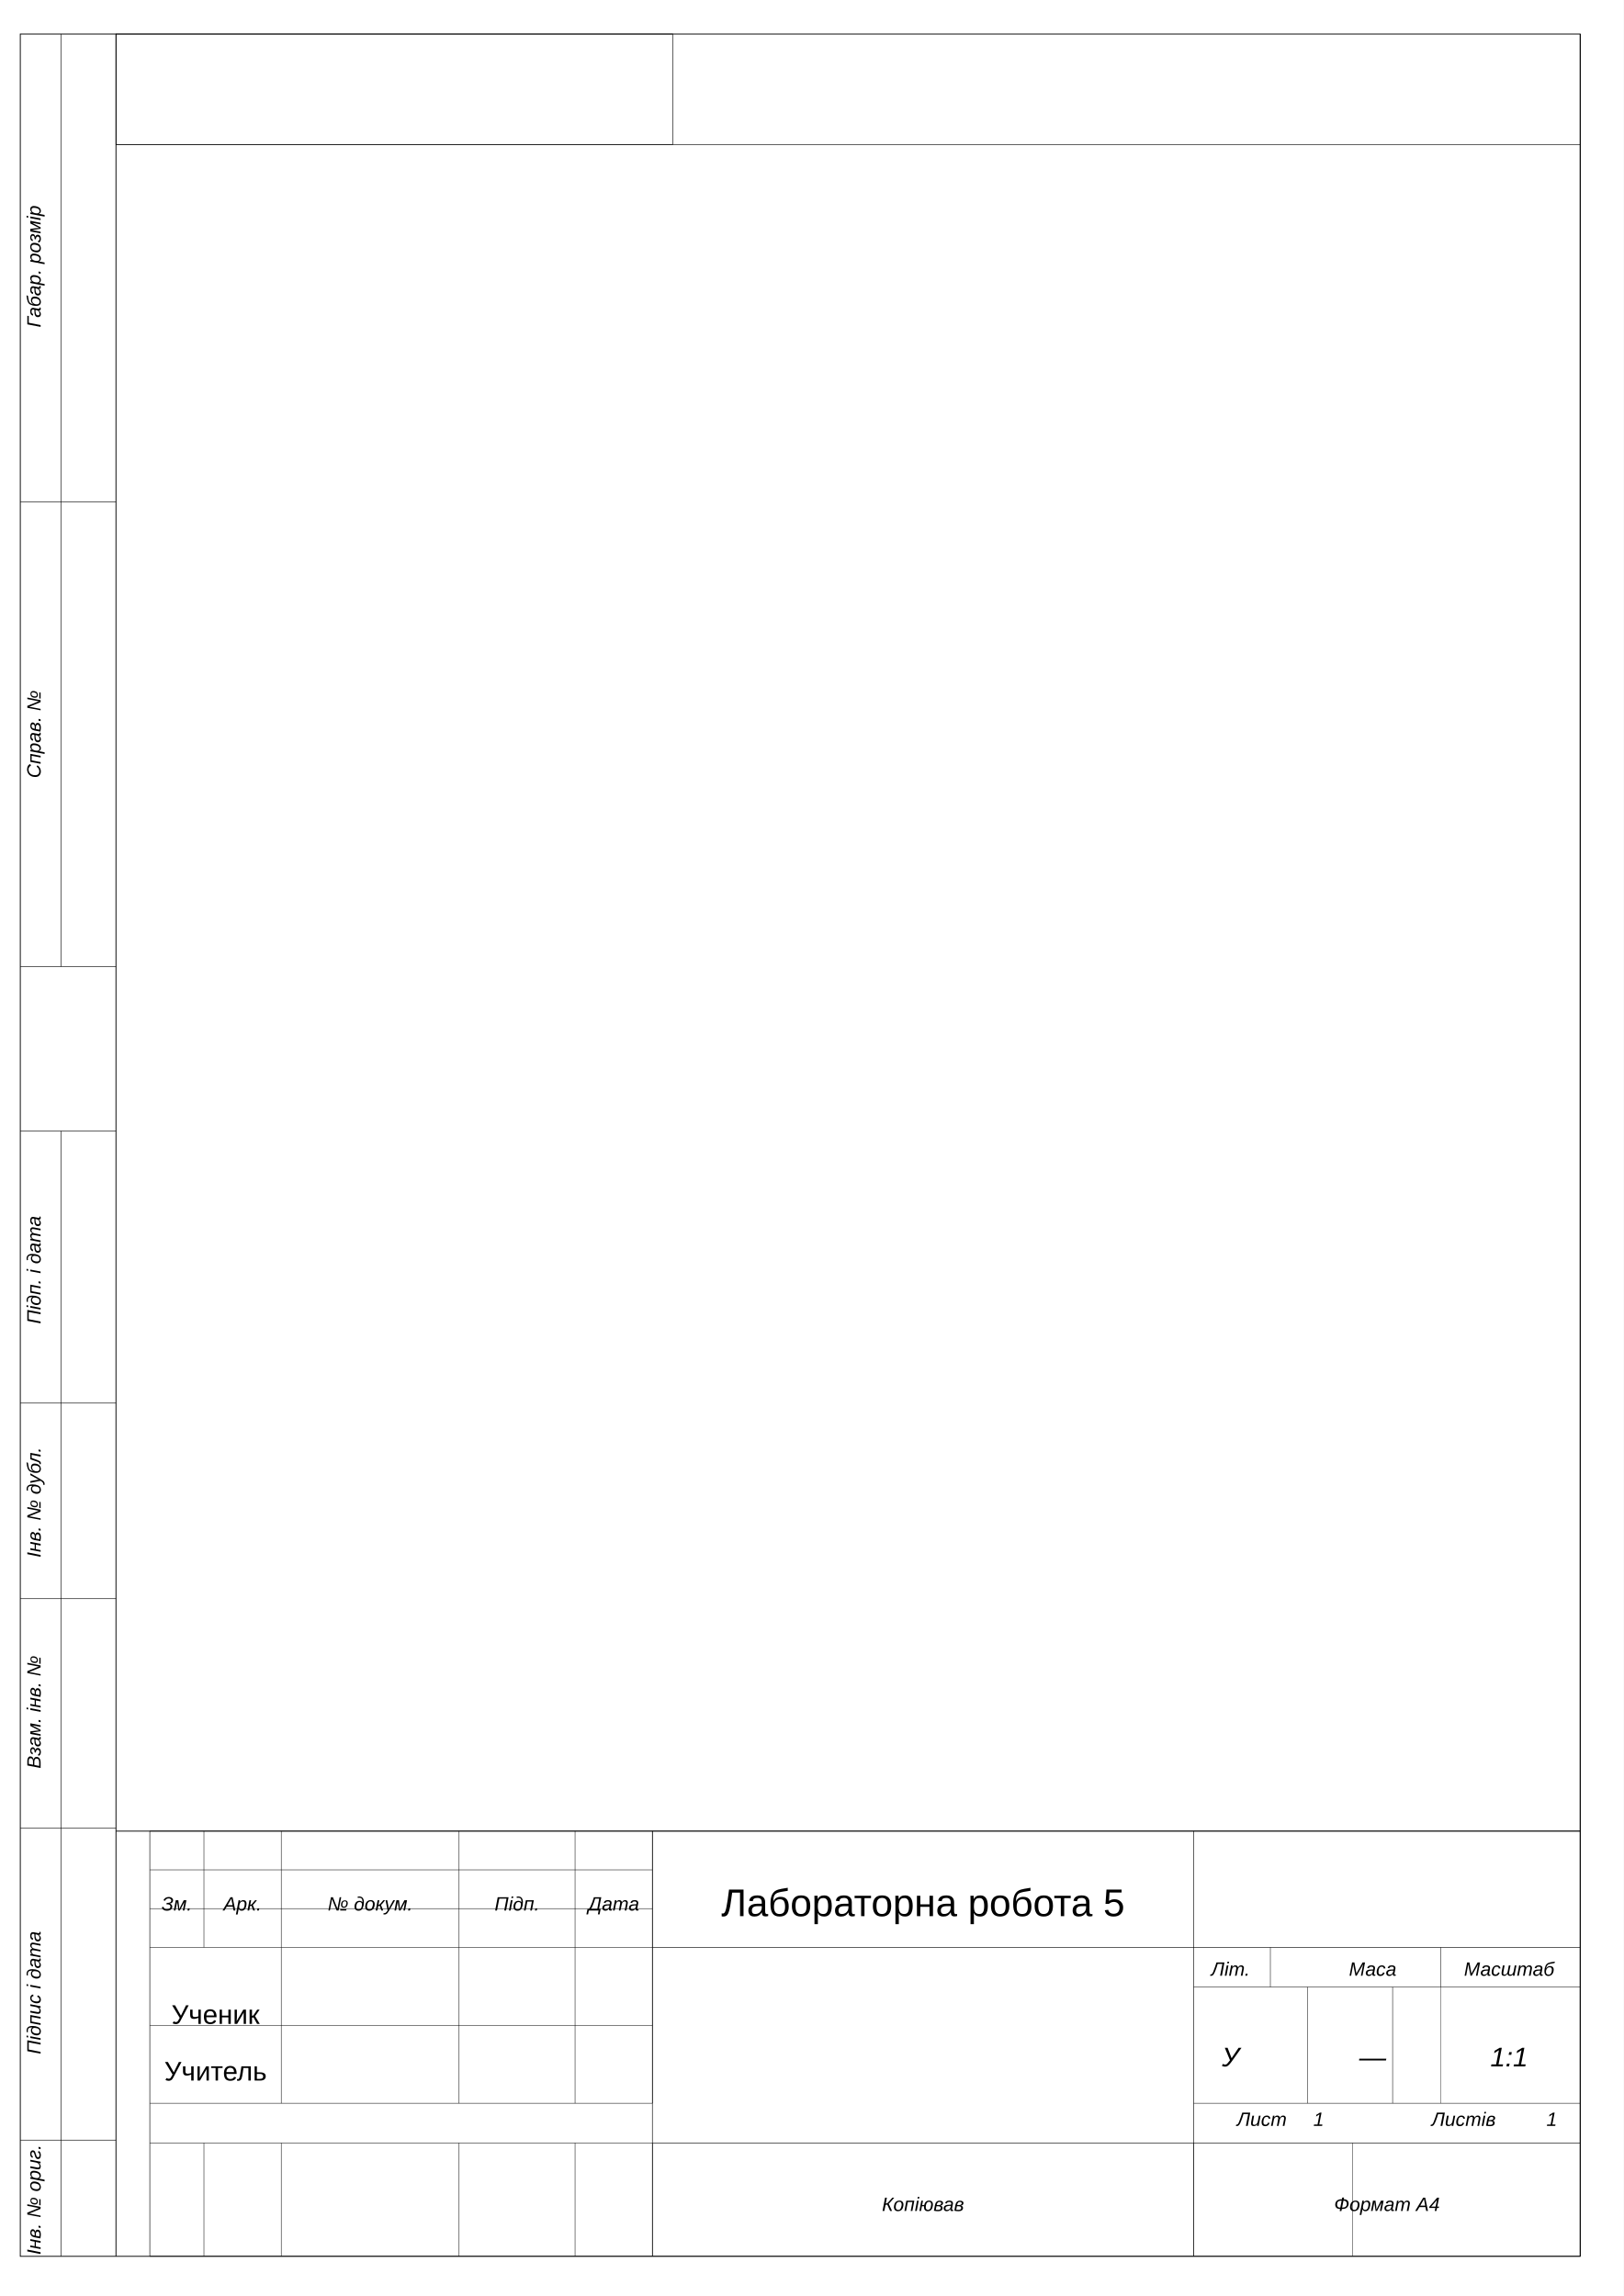
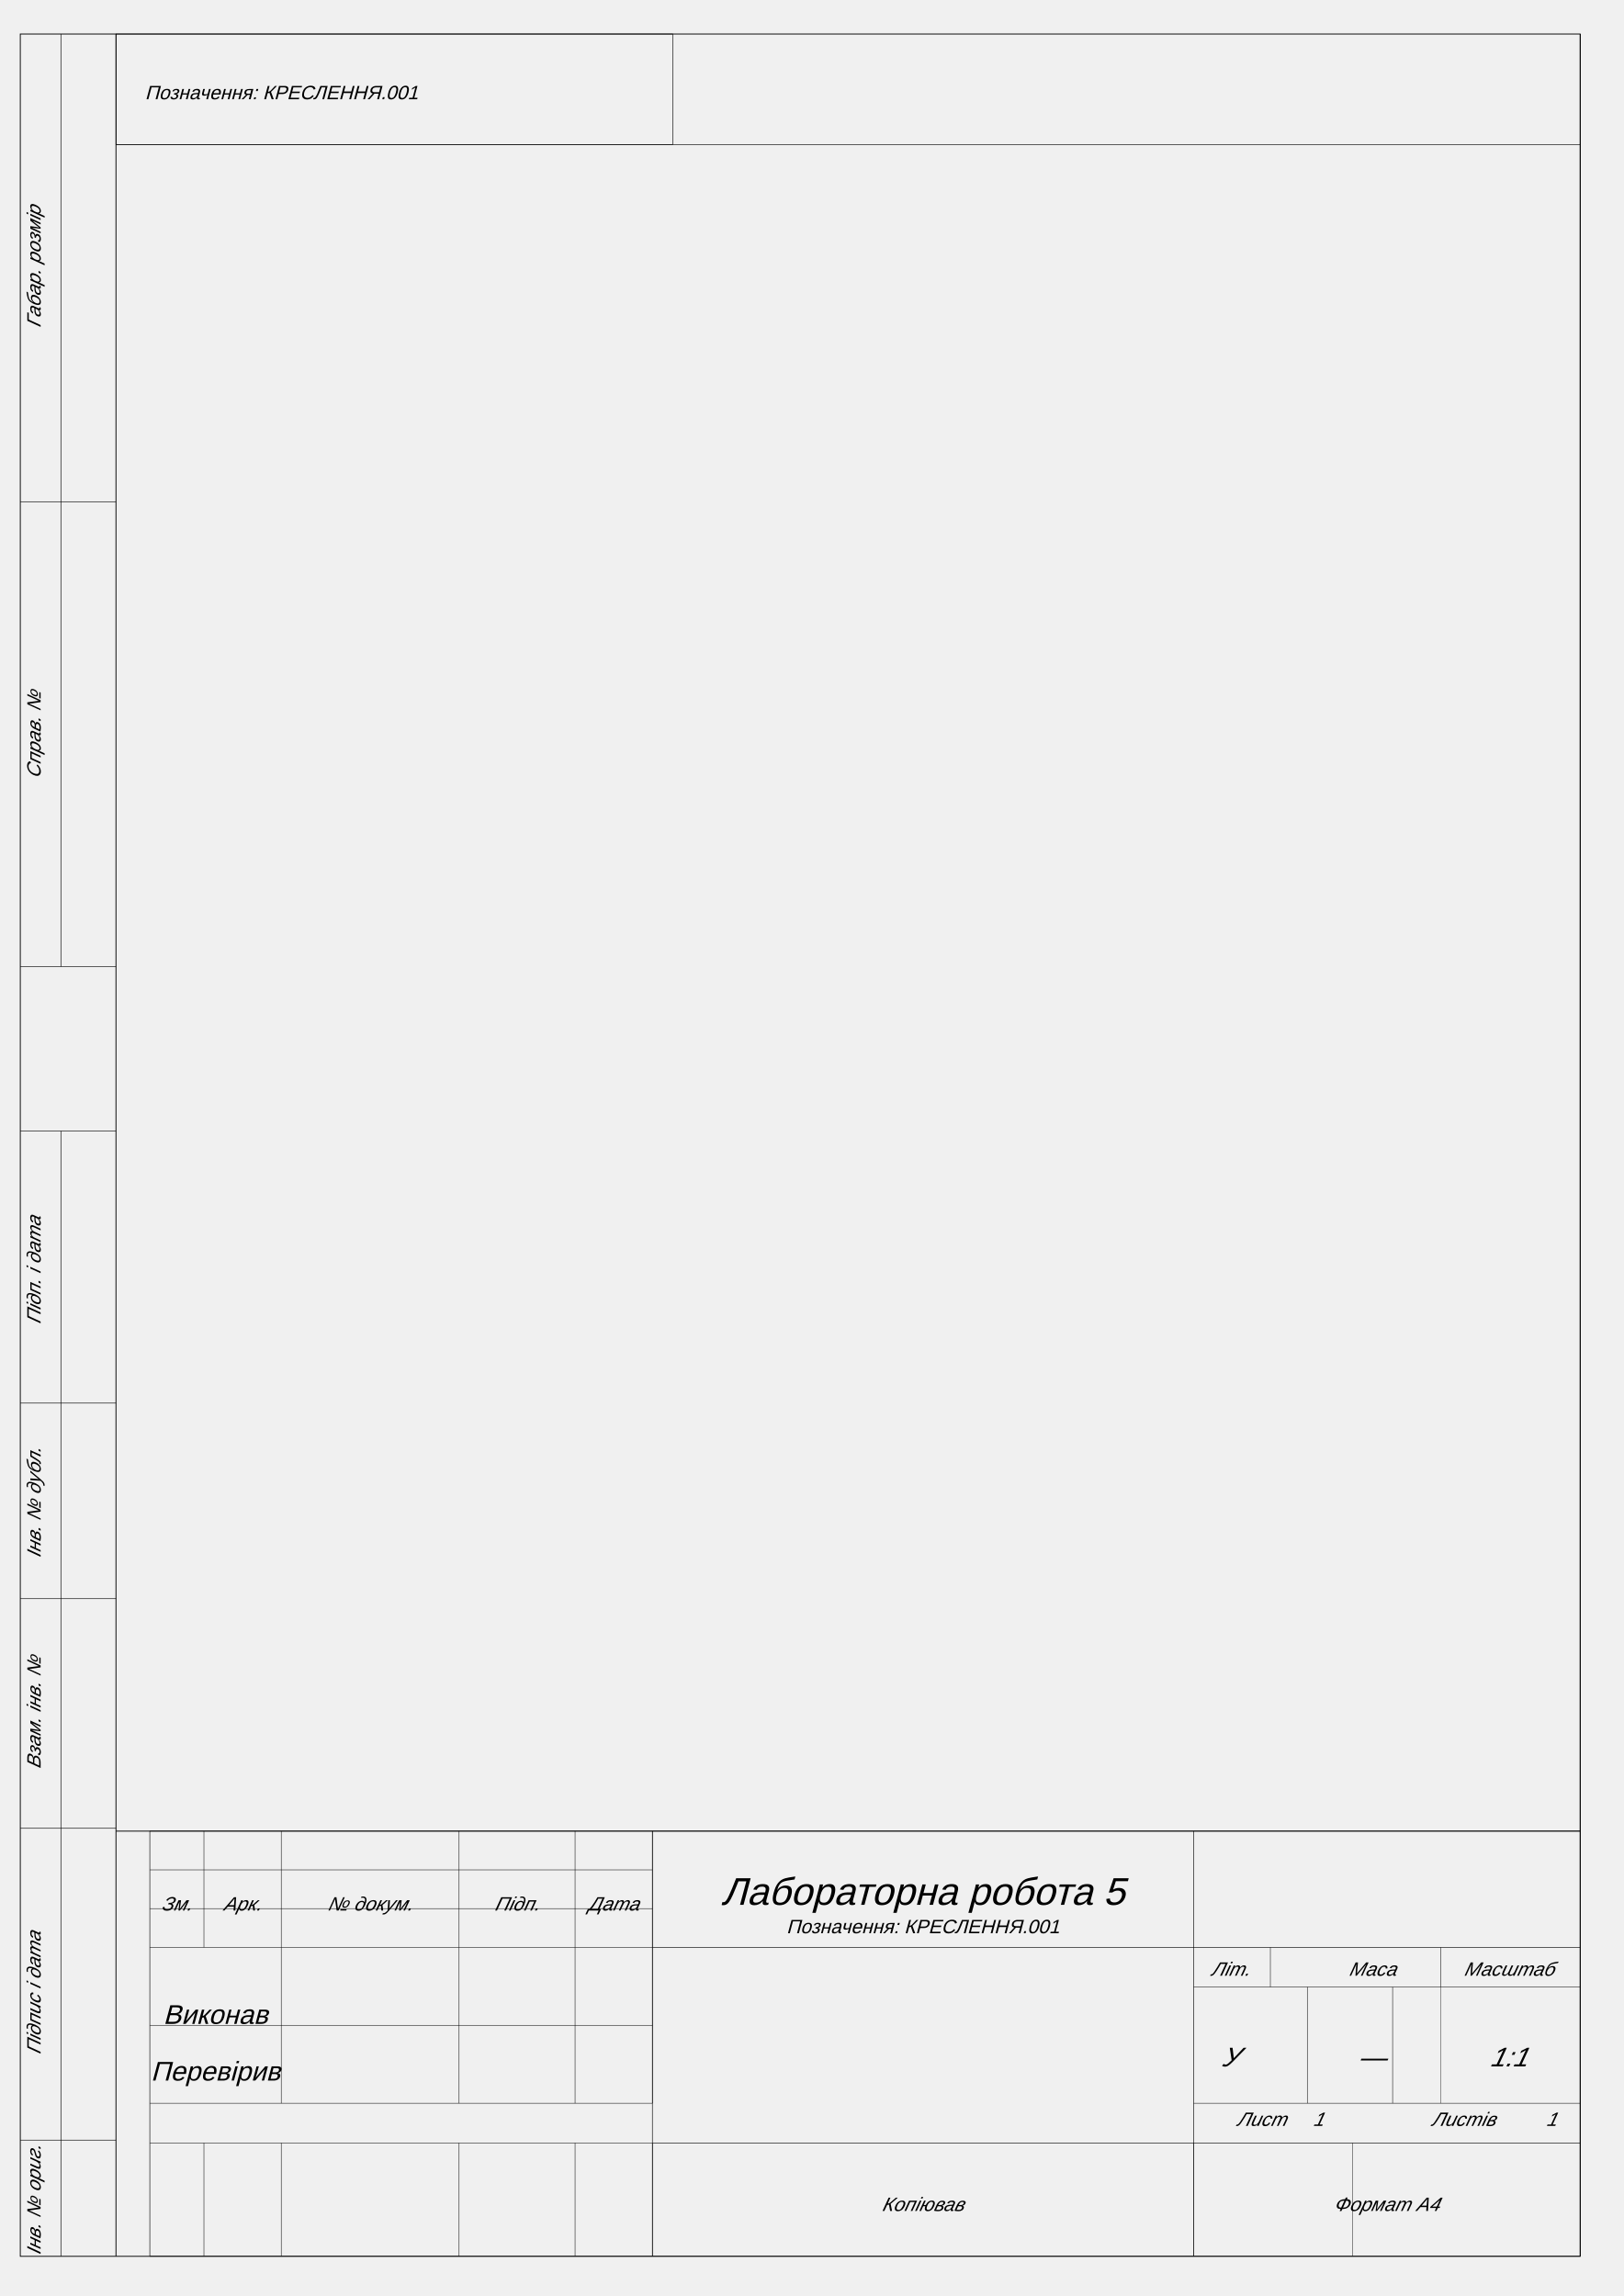
<svg xmlns="http://www.w3.org/2000/svg" width="210mm" height="297mm" viewBox="0 0 210 297">
-   <rect width="210" height="297" fill="#fff" />
  <g transform="translate(0 0) scale(1)">
    <rect x="2.625" y="4.4" width="201.75" height="287.467" fill="none" stroke="#000000" stroke-width="0.42" vector-effect="non-scaling-stroke" />
    <line x1="7.875" y1="4.4" x2="7.875" y2="125.033" stroke="#000000" stroke-width="0.28" fill="none" vector-effect="non-scaling-stroke" />
    <line x1="15" y1="4.4" x2="15" y2="291.867" stroke="#000000" stroke-width="0.42" fill="none" vector-effect="non-scaling-stroke" />
    <line x1="204.375" y1="4.4" x2="204.375" y2="291.867" stroke="#000000" stroke-width="0.42" fill="none" vector-effect="non-scaling-stroke" />
    <line x1="2.625" y1="64.9" x2="15" y2="64.9" stroke="#000000" stroke-width="0.28" fill="none" vector-effect="non-scaling-stroke" />
    <line x1="2.625" y1="125.033" x2="15" y2="125.033" stroke="#000000" stroke-width="0.28" fill="none" vector-effect="non-scaling-stroke" />
    <line x1="2.625" y1="146.3" x2="15" y2="146.3" stroke="#000000" stroke-width="0.28" fill="none" vector-effect="non-scaling-stroke" />
    <line x1="2.625" y1="181.5" x2="15" y2="181.5" stroke="#000000" stroke-width="0.28" fill="none" vector-effect="non-scaling-stroke" />
    <line x1="2.625" y1="206.8" x2="15" y2="206.8" stroke="#000000" stroke-width="0.28" fill="none" vector-effect="non-scaling-stroke" />
    <line x1="2.625" y1="236.5" x2="15" y2="236.5" stroke="#000000" stroke-width="0.28" fill="none" vector-effect="non-scaling-stroke" />
    <line x1="2.625" y1="276.833" x2="15" y2="276.833" stroke="#000000" stroke-width="0.28" fill="none" vector-effect="non-scaling-stroke" />
    <line x1="7.875" y1="146.3" x2="7.875" y2="291.867" stroke="#000000" stroke-width="0.28" fill="none" vector-effect="non-scaling-stroke" />
    <rect x="15" y="4.4" width="72" height="14.3" fill="none" stroke="#000000" stroke-width="0.28" vector-effect="non-scaling-stroke" />
+     <text x="18.75" y="12.833" font-family="GOST type B,Arial,sans-serif" font-size="2.5" fill="#000000" text-anchor="start" transform="translate(18.75 12.83333) skewX(-15) translate(-18.75 -12.83333)">Позначення: КРЕСЛЕННЯ.001</text>
    <line x1="15" y1="18.7" x2="204.375" y2="18.7" stroke="#000000" stroke-width="0.28" fill="none" vector-effect="non-scaling-stroke" />
    <line x1="15" y1="236.867" x2="204.375" y2="236.867" stroke="#000000" stroke-width="0.42" fill="none" vector-effect="non-scaling-stroke" />
    <line x1="19.375" y1="236.867" x2="19.375" y2="291.867" stroke="#000000" stroke-width="0.28" fill="none" vector-effect="non-scaling-stroke" />
    <line x1="84.375" y1="236.867" x2="84.375" y2="291.867" stroke="#000000" stroke-width="0.28" fill="none" vector-effect="non-scaling-stroke" />
    <line x1="154.375" y1="236.867" x2="154.375" y2="291.867" stroke="#000000" stroke-width="0.28" fill="none" vector-effect="non-scaling-stroke" />
    <line x1="19.375" y1="236.867" x2="204.375" y2="236.867" stroke="#000000" stroke-width="0.28" fill="none" vector-effect="non-scaling-stroke" />
    <line x1="19.375" y1="291.867" x2="204.375" y2="291.867" stroke="#000000" stroke-width="0.28" fill="none" vector-effect="non-scaling-stroke" />
    <line x1="84.375" y1="251.9" x2="204.375" y2="251.9" stroke="#000000" stroke-width="0.28" fill="none" vector-effect="non-scaling-stroke" />
    <line x1="84.375" y1="277.2" x2="204.375" y2="277.2" stroke="#000000" stroke-width="0.28" fill="none" vector-effect="non-scaling-stroke" />
    <line x1="26.375" y1="236.867" x2="26.375" y2="251.9" stroke="#000000" stroke-width="0.23" fill="none" vector-effect="non-scaling-stroke" />
    <line x1="36.375" y1="236.867" x2="36.375" y2="251.9" stroke="#000000" stroke-width="0.23" fill="none" vector-effect="non-scaling-stroke" />
    <line x1="59.375" y1="236.867" x2="59.375" y2="251.9" stroke="#000000" stroke-width="0.23" fill="none" vector-effect="non-scaling-stroke" />
    <line x1="74.375" y1="236.867" x2="74.375" y2="251.9" stroke="#000000" stroke-width="0.23" fill="none" vector-effect="non-scaling-stroke" />
    <line x1="84.375" y1="236.867" x2="84.375" y2="251.9" stroke="#000000" stroke-width="0.23" fill="none" vector-effect="non-scaling-stroke" />
    <line x1="19.375" y1="241.878" x2="84.375" y2="241.878" stroke="#000000" stroke-width="0.23" fill="none" vector-effect="non-scaling-stroke" />
    <line x1="19.375" y1="246.889" x2="84.375" y2="246.889" stroke="#000000" stroke-width="0.23" fill="none" vector-effect="non-scaling-stroke" />
    <line x1="36.375" y1="251.9" x2="36.375" y2="272.067" stroke="#000000" stroke-width="0.23" fill="none" vector-effect="non-scaling-stroke" />
    <line x1="59.375" y1="251.9" x2="59.375" y2="272.067" stroke="#000000" stroke-width="0.23" fill="none" vector-effect="non-scaling-stroke" />
    <line x1="74.375" y1="251.9" x2="74.375" y2="272.067" stroke="#000000" stroke-width="0.23" fill="none" vector-effect="non-scaling-stroke" />
    <line x1="84.375" y1="251.9" x2="84.375" y2="272.067" stroke="#000000" stroke-width="0.23" fill="none" vector-effect="non-scaling-stroke" />
    <line x1="19.375" y1="251.9" x2="84.375" y2="251.9" stroke="#000000" stroke-width="0.23" fill="none" vector-effect="non-scaling-stroke" />
    <line x1="19.375" y1="261.983" x2="84.375" y2="261.983" stroke="#000000" stroke-width="0.23" fill="none" vector-effect="non-scaling-stroke" />
    <line x1="19.375" y1="272.067" x2="84.375" y2="272.067" stroke="#000000" stroke-width="0.23" fill="none" vector-effect="non-scaling-stroke" />
    <line x1="26.375" y1="277.2" x2="26.375" y2="291.867" stroke="#000000" stroke-width="0.23" fill="none" vector-effect="non-scaling-stroke" />
    <line x1="36.375" y1="277.2" x2="36.375" y2="291.867" stroke="#000000" stroke-width="0.23" fill="none" vector-effect="non-scaling-stroke" />
    <line x1="59.375" y1="277.2" x2="59.375" y2="291.867" stroke="#000000" stroke-width="0.23" fill="none" vector-effect="non-scaling-stroke" />
    <line x1="74.375" y1="277.2" x2="74.375" y2="291.867" stroke="#000000" stroke-width="0.23" fill="none" vector-effect="non-scaling-stroke" />
    <line x1="84.375" y1="277.2" x2="84.375" y2="291.867" stroke="#000000" stroke-width="0.23" fill="none" vector-effect="non-scaling-stroke" />
    <line x1="19.375" y1="277.2" x2="84.375" y2="277.2" stroke="#000000" stroke-width="0.23" fill="none" vector-effect="non-scaling-stroke" />
    <line x1="154.375" y1="257.033" x2="204.375" y2="257.033" stroke="#000000" stroke-width="0.23" fill="none" vector-effect="non-scaling-stroke" />
    <line x1="154.375" y1="272.067" x2="204.375" y2="272.067" stroke="#000000" stroke-width="0.23" fill="none" vector-effect="non-scaling-stroke" />
    <line x1="164.302" y1="251.9" x2="164.302" y2="257.033" stroke="#000000" stroke-width="0.23" fill="none" vector-effect="non-scaling-stroke" />
    <line x1="186.36" y1="251.9" x2="186.36" y2="257.033" stroke="#000000" stroke-width="0.23" fill="none" vector-effect="non-scaling-stroke" />
    <line x1="169.081" y1="257.033" x2="169.081" y2="272.067" stroke="#000000" stroke-width="0.23" fill="none" vector-effect="non-scaling-stroke" />
    <line x1="180.111" y1="257.033" x2="180.111" y2="272.067" stroke="#000000" stroke-width="0.23" fill="none" vector-effect="non-scaling-stroke" />
    <line x1="186.36" y1="257.033" x2="186.36" y2="272.067" stroke="#000000" stroke-width="0.18" fill="none" vector-effect="non-scaling-stroke" />
    <line x1="154.375" y1="277.2" x2="154.375" y2="291.867" stroke="#000000" stroke-width="0.2" fill="none" vector-effect="non-scaling-stroke" />
    <line x1="174.964" y1="277.2" x2="174.964" y2="291.867" stroke="#000000" stroke-width="0.2" fill="none" vector-effect="non-scaling-stroke" />
-     <text x="5.25" y="34.467" font-family="Arial,sans-serif" font-size="2.5" fill="#000000" text-anchor="middle" transform="rotate(-90 5.25 34.46667)" font-style="italic">Габар. розмір</text>
-     <text x="5.25" y="94.967" font-family="Arial,sans-serif" font-size="2.5" fill="#000000" text-anchor="middle" transform="rotate(-90 5.25 94.96667)" font-style="italic">Справ. №</text>
-     <text x="5.25" y="164.267" font-family="Arial,sans-serif" font-size="2.5" fill="#000000" text-anchor="middle" transform="rotate(-90 5.25 164.2667)" font-style="italic">Підп. і дата</text>
-     <text x="5.25" y="194.333" font-family="Arial,sans-serif" font-size="2.5" fill="#000000" text-anchor="middle" transform="rotate(-90 5.25 194.3333)" font-style="italic">Інв. № дубл.</text>
-     <text x="5.25" y="221.467" font-family="Arial,sans-serif" font-size="2.5" fill="#000000" text-anchor="middle" transform="rotate(-90 5.25 221.4667)" font-style="italic">Взам. інв. №</text>
-     <text x="5.25" y="257.767" font-family="Arial,sans-serif" font-size="2.5" fill="#000000" text-anchor="middle" transform="rotate(-90 5.25 257.7667)" font-style="italic">Підпис і дата</text>
-     <text x="5.25" y="284.533" font-family="Arial,sans-serif" font-size="2.5" fill="#000000" text-anchor="middle" transform="rotate(-90 5.25 284.5333)" font-style="italic">Інв. № ориг.</text>
-     <text x="22.875" y="247.133" font-family="Arial,sans-serif" font-size="2.5" fill="#000000" text-anchor="middle" font-style="italic">Зм.</text>
-     <text x="31.375" y="247.133" font-family="Arial,sans-serif" font-size="2.5" fill="#000000" text-anchor="middle" font-style="italic">Арк.</text>
-     <text x="47.875" y="247.133" font-family="Arial,sans-serif" font-size="2.5" fill="#000000" text-anchor="middle" font-style="italic">№ докум.</text>
-     <text x="66.875" y="247.133" font-family="Arial,sans-serif" font-size="2.5" fill="#000000" text-anchor="middle" font-style="italic">Підп.</text>
-     <text x="79.375" y="247.133" font-family="Arial,sans-serif" font-size="2.5" fill="#000000" text-anchor="middle" font-style="italic">Дата</text>
-     <text x="27.875" y="261.8" font-family="Arial,sans-serif" font-size="3.5" fill="#000000" text-anchor="middle">Ученик</text>
-     <text x="27.875" y="269.133" font-family="Arial,sans-serif" font-size="3.5" fill="#000000" text-anchor="middle">Учитель</text>
-     <text x="119.375" y="247.867" font-family="Arial,sans-serif" font-size="5" fill="#000000" text-anchor="middle">Лабораторна робота 5</text>
-     <text x="159.155" y="255.567" font-family="Arial,sans-serif" font-size="2.5" fill="#000000" text-anchor="middle" font-style="italic">Літ.</text>
-     <text x="177.537" y="255.567" font-family="Arial,sans-serif" font-size="2.5" fill="#000000" text-anchor="middle" font-style="italic">Маса</text>
-     <text x="195.184" y="255.567" font-family="Arial,sans-serif" font-size="2.5" fill="#000000" text-anchor="middle" font-style="italic">Масштаб</text>
-     <text x="159.155" y="267.3" font-family="Arial,sans-serif" font-size="3.5" fill="#000000" text-anchor="middle" font-style="italic">У</text>
-     <text x="177.537" y="267.3" font-family="Arial,sans-serif" font-size="3.5" fill="#000000" text-anchor="middle" font-style="italic">—</text>
-     <text x="195.184" y="267.3" font-family="Arial,sans-serif" font-size="3.5" fill="#000000" text-anchor="middle" font-style="italic">1:1</text>
-     <text x="163.199" y="275" font-family="Arial,sans-serif" font-size="2.5" fill="#000000" text-anchor="middle" font-style="italic">Лист</text>
-     <text x="189.302" y="275" font-family="Arial,sans-serif" font-size="2.5" fill="#000000" text-anchor="middle" font-style="italic">Листів</text>
-     <text x="170.552" y="275" font-family="Arial,sans-serif" font-size="2.5" fill="#000000" text-anchor="middle" font-style="italic">1</text>
-     <text x="200.699" y="275" font-family="Arial,sans-serif" font-size="2.5" fill="#000000" text-anchor="middle" font-style="italic">1</text>
-     <text x="119.375" y="286" font-family="Arial,sans-serif" font-size="2.5" fill="#000000" text-anchor="middle" font-style="italic">Копіював</text>
-     <text x="179.375" y="286" font-family="Arial,sans-serif" font-size="2.5" fill="#000000" text-anchor="middle" font-style="italic">Формат  А4</text>
+     <text x="5.25" y="34.467" font-family="GOST type B,Arial,sans-serif" font-size="2.5" fill="#000000" text-anchor="middle" transform="translate(5.25 34.46667) rotate(-90) skewX(-15) translate(-5.25 -34.46667)" font-style="italic">Габар. розмір</text>
+     <text x="5.25" y="94.967" font-family="GOST type B,Arial,sans-serif" font-size="2.5" fill="#000000" text-anchor="middle" transform="translate(5.25 94.96667) rotate(-90) skewX(-15) translate(-5.25 -94.96667)" font-style="italic">Справ. №</text>
+     <text x="5.25" y="164.267" font-family="GOST type B,Arial,sans-serif" font-size="2.5" fill="#000000" text-anchor="middle" transform="translate(5.25 164.2667) rotate(-90) skewX(-15) translate(-5.25 -164.2667)" font-style="italic">Підп. і дата</text>
+     <text x="5.25" y="194.333" font-family="GOST type B,Arial,sans-serif" font-size="2.5" fill="#000000" text-anchor="middle" transform="translate(5.25 194.3333) rotate(-90) skewX(-15) translate(-5.25 -194.3333)" font-style="italic">Інв. № дубл.</text>
+     <text x="5.25" y="221.467" font-family="GOST type B,Arial,sans-serif" font-size="2.5" fill="#000000" text-anchor="middle" transform="translate(5.25 221.4667) rotate(-90) skewX(-15) translate(-5.25 -221.4667)" font-style="italic">Взам. інв. №</text>
+     <text x="5.25" y="257.767" font-family="GOST type B,Arial,sans-serif" font-size="2.5" fill="#000000" text-anchor="middle" transform="translate(5.25 257.7667) rotate(-90) skewX(-15) translate(-5.25 -257.7667)" font-style="italic">Підпис і дата</text>
+     <text x="5.25" y="284.533" font-family="GOST type B,Arial,sans-serif" font-size="2.5" fill="#000000" text-anchor="middle" transform="translate(5.25 284.5333) rotate(-90) skewX(-15) translate(-5.25 -284.5333)" font-style="italic">Інв. № ориг.</text>
+     <text x="22.875" y="247.133" font-family="GOST type B,Arial,sans-serif" font-size="2.5" fill="#000000" text-anchor="middle" transform="translate(22.87519 247.1333) skewX(-15) translate(-22.87519 -247.1333)" font-style="italic">Зм.</text>
+     <text x="31.375" y="247.133" font-family="GOST type B,Arial,sans-serif" font-size="2.5" fill="#000000" text-anchor="middle" transform="translate(31.37531 247.1333) skewX(-15) translate(-31.37531 -247.1333)" font-style="italic">Арк.</text>
+     <text x="47.875" y="247.133" font-family="GOST type B,Arial,sans-serif" font-size="2.5" fill="#000000" text-anchor="middle" transform="translate(47.87531 247.1333) skewX(-15) translate(-47.87531 -247.1333)" font-style="italic">№ докум.</text>
+     <text x="66.875" y="247.133" font-family="GOST type B,Arial,sans-serif" font-size="2.5" fill="#000000" text-anchor="middle" transform="translate(66.87525 247.1333) skewX(-15) translate(-66.87525 -247.1333)" font-style="italic">Підп.</text>
+     <text x="79.375" y="247.133" font-family="GOST type B,Arial,sans-serif" font-size="2.5" fill="#000000" text-anchor="middle" transform="translate(79.37531 247.1333) skewX(-15) translate(-79.37531 -247.1333)" font-style="italic">Дата</text>
+     <text x="27.875" y="261.8" font-family="GOST type B,Arial,sans-serif" font-size="3.5" fill="#000000" text-anchor="middle" transform="translate(27.87525 261.8) skewX(-15) translate(-27.87525 -261.8)">Виконав</text>
+     <text x="27.875" y="269.133" font-family="GOST type B,Arial,sans-serif" font-size="3.5" fill="#000000" text-anchor="middle" transform="translate(27.87525 269.1333) skewX(-15) translate(-27.87525 -269.1333)">Перевірив</text>
+     <text x="119.375" y="246.4" font-family="GOST type B,Arial,sans-serif" font-size="5" fill="#000000" text-anchor="middle" transform="translate(119.3754 246.4) skewX(-15) translate(-119.3754 -246.4)">Лабораторна робота 5</text>
+     <text x="119.375" y="250.067" font-family="GOST type B,Arial,sans-serif" font-size="2.5" fill="#000000" text-anchor="middle" transform="translate(119.3754 250.0667) skewX(-15) translate(-119.3754 -250.0667)">Позначення: КРЕСЛЕННЯ.001</text>
+     <text x="159.155" y="255.567" font-family="GOST type B,Arial,sans-serif" font-size="2.5" fill="#000000" text-anchor="middle" transform="translate(159.1549 255.5667) skewX(-15) translate(-159.1549 -255.5667)" font-style="italic">Літ.</text>
+     <text x="177.537" y="255.567" font-family="GOST type B,Arial,sans-serif" font-size="2.5" fill="#000000" text-anchor="middle" transform="translate(177.537 255.5667) skewX(-15) translate(-177.537 -255.5667)" font-style="italic">Маса</text>
+     <text x="195.184" y="255.567" font-family="GOST type B,Arial,sans-serif" font-size="2.5" fill="#000000" text-anchor="middle" transform="translate(195.1839 255.5667) skewX(-15) translate(-195.1839 -255.5667)" font-style="italic">Масштаб</text>
+     <text x="159.155" y="267.3" font-family="GOST type B,Arial,sans-serif" font-size="3.5" fill="#000000" text-anchor="middle" transform="translate(159.1549 267.3) skewX(-15) translate(-159.1549 -267.3)" font-style="italic">У</text>
+     <text x="177.537" y="267.3" font-family="GOST type B,Arial,sans-serif" font-size="3.5" fill="#000000" text-anchor="middle" transform="translate(177.537 267.3) skewX(-15) translate(-177.537 -267.3)" font-style="italic">—</text>
+     <text x="195.184" y="267.3" font-family="GOST type B,Arial,sans-serif" font-size="3.5" fill="#000000" text-anchor="middle" transform="translate(195.1839 267.3) skewX(-15) translate(-195.1839 -267.3)" font-style="italic">1:1</text>
+     <text x="163.199" y="275" font-family="GOST type B,Arial,sans-serif" font-size="2.5" fill="#000000" text-anchor="middle" transform="translate(163.1989 275) skewX(-15) translate(-163.1989 -275)" font-style="italic">Лист</text>
+     <text x="189.302" y="275" font-family="GOST type B,Arial,sans-serif" font-size="2.5" fill="#000000" text-anchor="middle" transform="translate(189.3016 275) skewX(-15) translate(-189.3016 -275)" font-style="italic">Листів</text>
+     <text x="170.552" y="275" font-family="GOST type B,Arial,sans-serif" font-size="2.5" fill="#000000" text-anchor="middle" transform="translate(170.5518 275) skewX(-15) translate(-170.5518 -275)" font-style="italic">1</text>
+     <text x="200.699" y="275" font-family="GOST type B,Arial,sans-serif" font-size="2.5" fill="#000000" text-anchor="middle" transform="translate(200.6986 275) skewX(-15) translate(-200.6986 -275)" font-style="italic">1</text>
+     <text x="119.375" y="286" font-family="GOST type B,Arial,sans-serif" font-size="2.5" fill="#000000" text-anchor="middle" transform="translate(119.3754 286) skewX(-15) translate(-119.3754 -286)" font-style="italic">Копіював</text>
+     <text x="179.375" y="286" font-family="GOST type B,Arial,sans-serif" font-size="2.5" fill="#000000" text-anchor="middle" transform="translate(179.3752 286) skewX(-15) translate(-179.3752 -286)" font-style="italic">Формат  А4</text>
  </g>
</svg>
